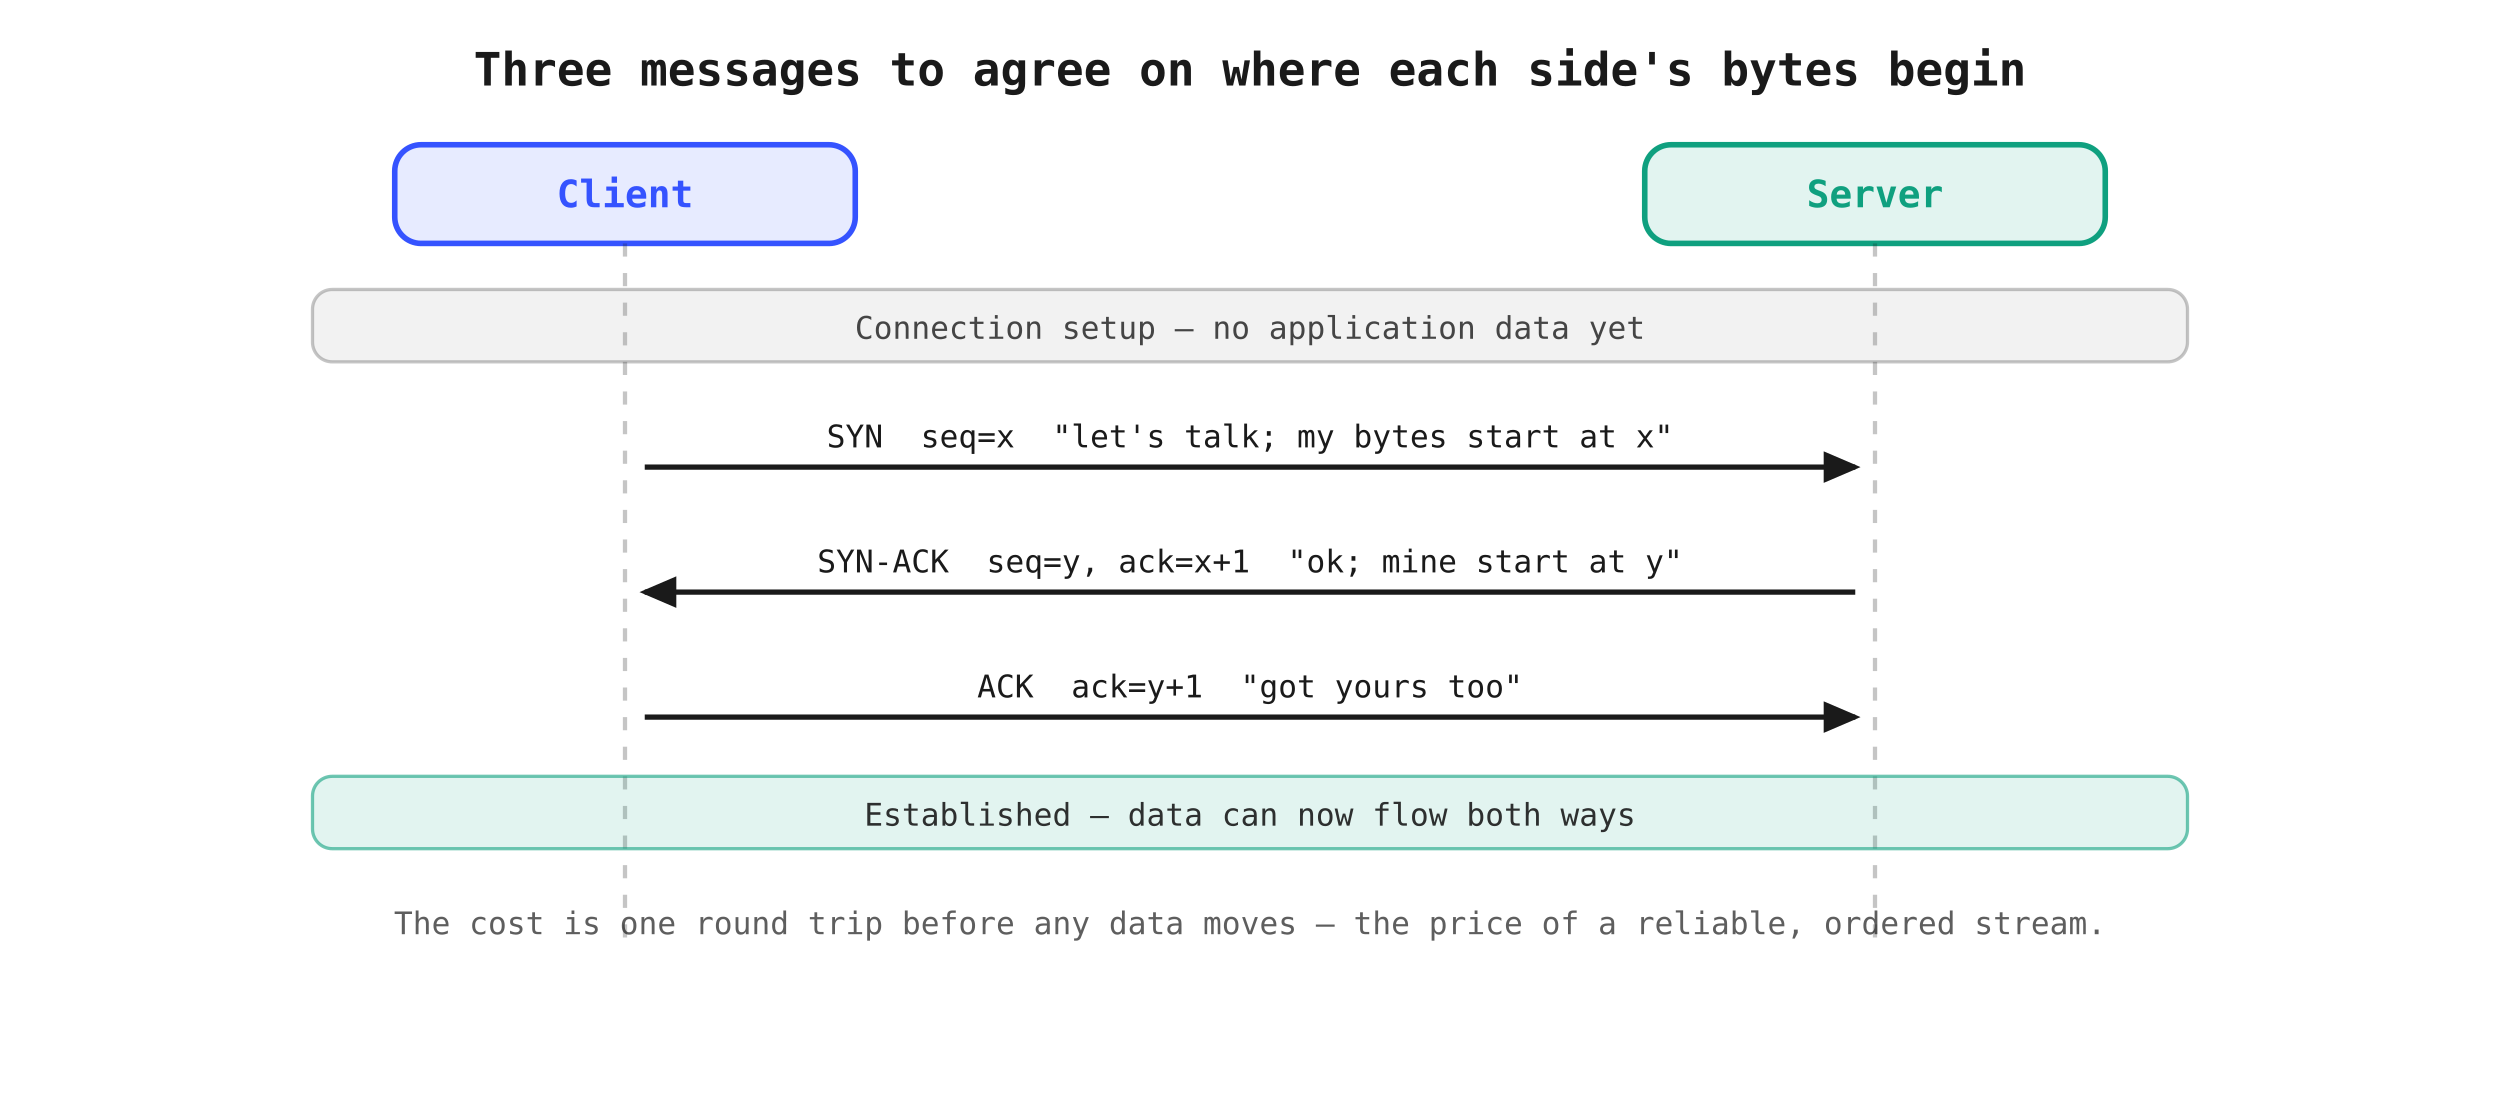
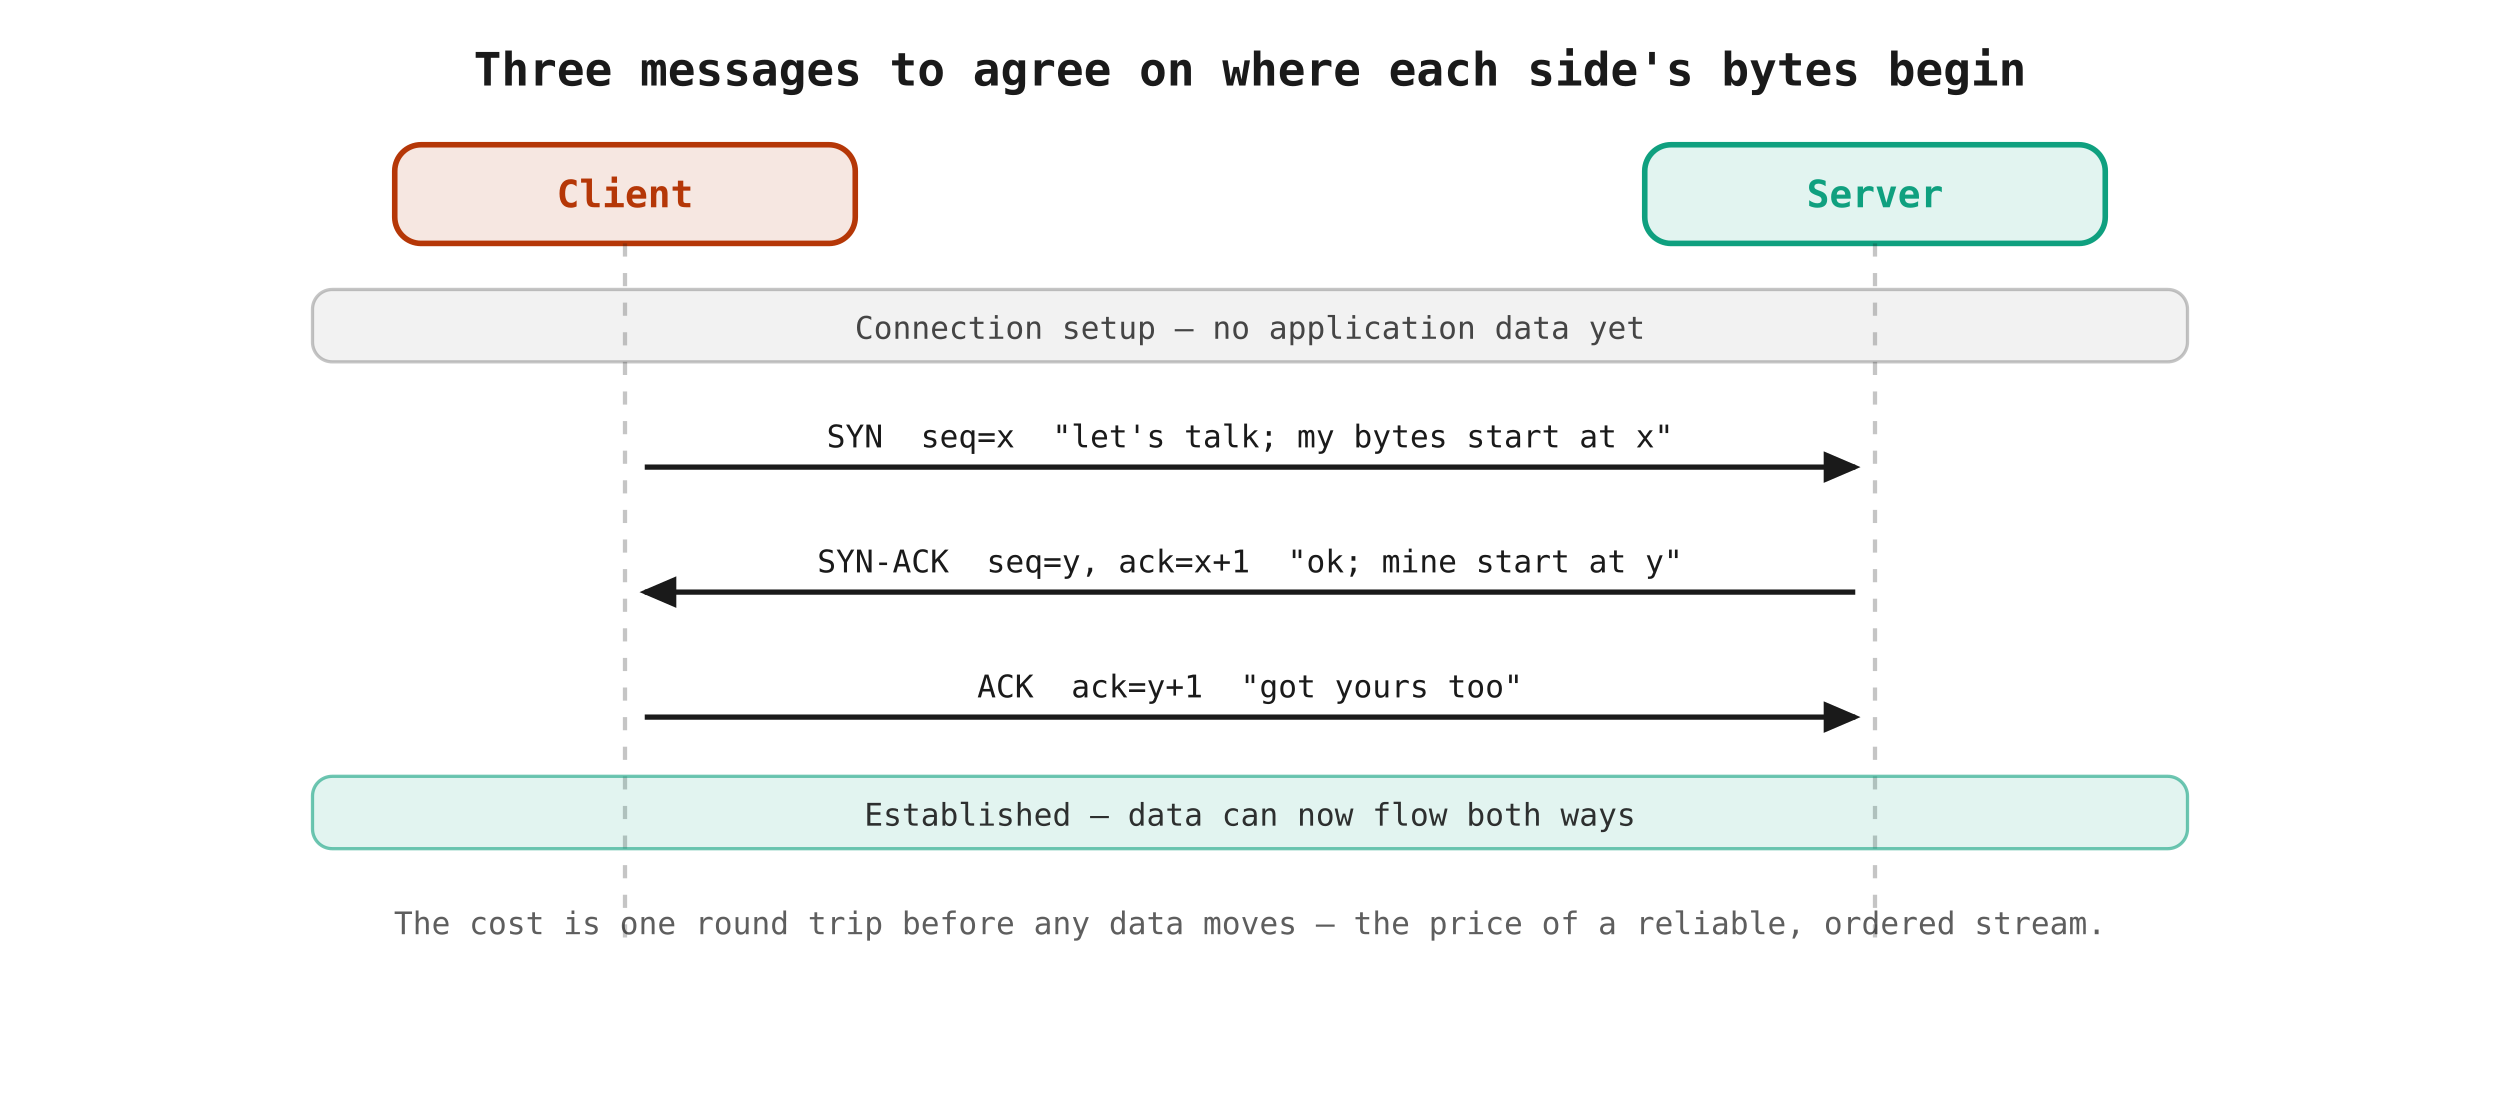
<svg xmlns="http://www.w3.org/2000/svg" color="#1a1a1a" viewBox="0 0 760 336" width="900" style="max-width:720px" role="img" aria-label="TCP three-way handshake sequence. The client sends SYN with its initial sequence number x. The server replies SYN-ACK, acknowledging x plus one and sending its own initial sequence number y. The client replies ACK acknowledging y plus one. After these three messages the connection is established and data can flow in both directions.">
  <defs>
    <marker id="l05a-ar" markerWidth="9" markerHeight="9" refX="6" refY="3" orient="auto">
      <path d="M0,0 L7,3 L0,6 Z" fill="currentColor" />
    </marker>
  </defs>
  <text x="380" y="26" text-anchor="middle" font-family="'JetBrains Mono', ui-monospace, monospace" font-size="14" font-weight="700" fill="currentColor">Three messages to agree on where each side's bytes begin</text>
  <g font-family="'JetBrains Mono', ui-monospace, monospace">
    <g stroke-width="1.7" stroke-linejoin="round">
-       <rect x="120" y="44" width="140" height="30" rx="8" fill="#3553ff" fill-opacity="0.12" stroke="#3553ff" />
+       <rect x="120" y="44" width="140" height="30" rx="8" fill="#b53707" fill-opacity="0.12" stroke="#b53707" />
      <rect x="500" y="44" width="140" height="30" rx="8" fill="#0fa07f" fill-opacity="0.12" stroke="#0fa07f" />
    </g>
-     <text x="190" y="63" text-anchor="middle" font-size="11.5" font-weight="700" fill="#3553ff">Client</text>
+     <text x="190" y="63" text-anchor="middle" font-size="11.5" font-weight="700" fill="#b53707">Client</text>
    <text x="570" y="63" text-anchor="middle" font-size="11.5" font-weight="700" fill="#0fa07f">Server</text>
    <g stroke="currentColor" stroke-opacity="0.25" stroke-width="1.3" stroke-dasharray="4 5">
      <path d="M190 74 L190 288" />
      <path d="M570 74 L570 288" />
    </g>
    <rect x="95" y="88" width="570" height="22" rx="6" fill="#7f7f7f" fill-opacity="0.1" stroke="currentColor" stroke-opacity="0.25" stroke-width="1" />
    <text x="380" y="103" text-anchor="middle" font-size="9.5" fill="currentColor" opacity="0.8">Connection setup — no application data yet</text>
    <g fill="none" stroke="currentColor" stroke-width="1.6">
      <path d="M196 142 L564 142" marker-end="url(#l05a-ar)" />
      <path d="M564 180 L196 180" marker-end="url(#l05a-ar)" />
      <path d="M196 218 L564 218" marker-end="url(#l05a-ar)" />
    </g>
    <g fill="currentColor" text-anchor="middle" font-size="9.5">
      <text x="380" y="136">SYN  seq=x  "let's talk; my bytes start at x"</text>
      <text x="380" y="174">SYN-ACK  seq=y, ack=x+1  "ok; mine start at y"</text>
      <text x="380" y="212">ACK  ack=y+1  "got yours too"</text>
    </g>
    <rect x="95" y="236" width="570" height="22" rx="6" fill="#0fa07f" fill-opacity="0.12" stroke="#0fa07f" stroke-opacity="0.6" stroke-width="1" />
    <text x="380" y="251" text-anchor="middle" font-size="9.5" fill="currentColor" opacity="0.9">Established — data can now flow both ways</text>
    <text x="380" y="284" text-anchor="middle" font-size="9.5" fill="currentColor" opacity="0.7">The cost is one round trip before any data moves — the price of a reliable, ordered stream.</text>
  </g>
</svg>
